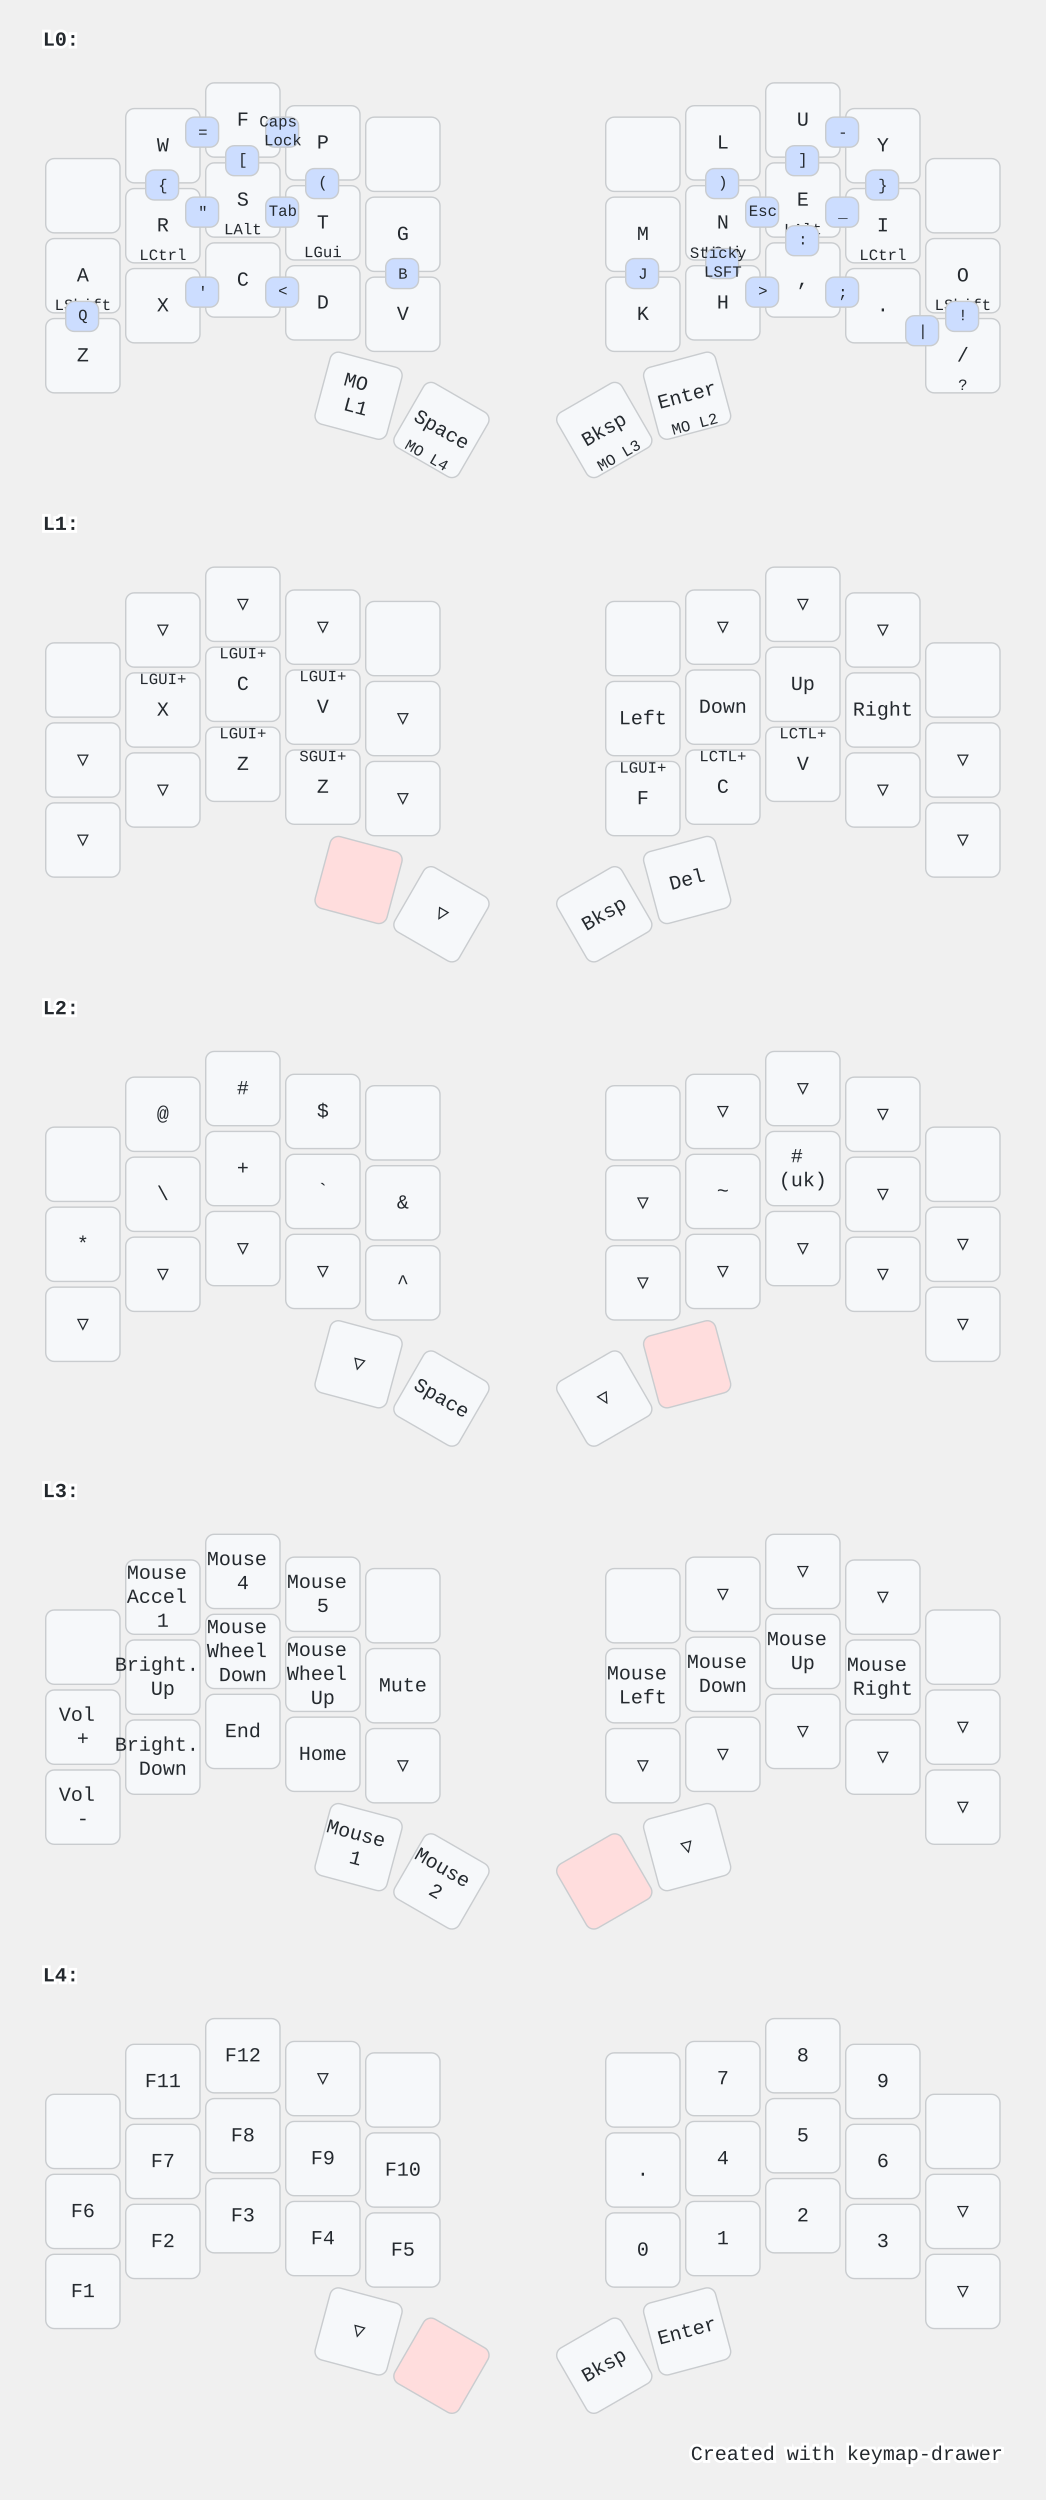
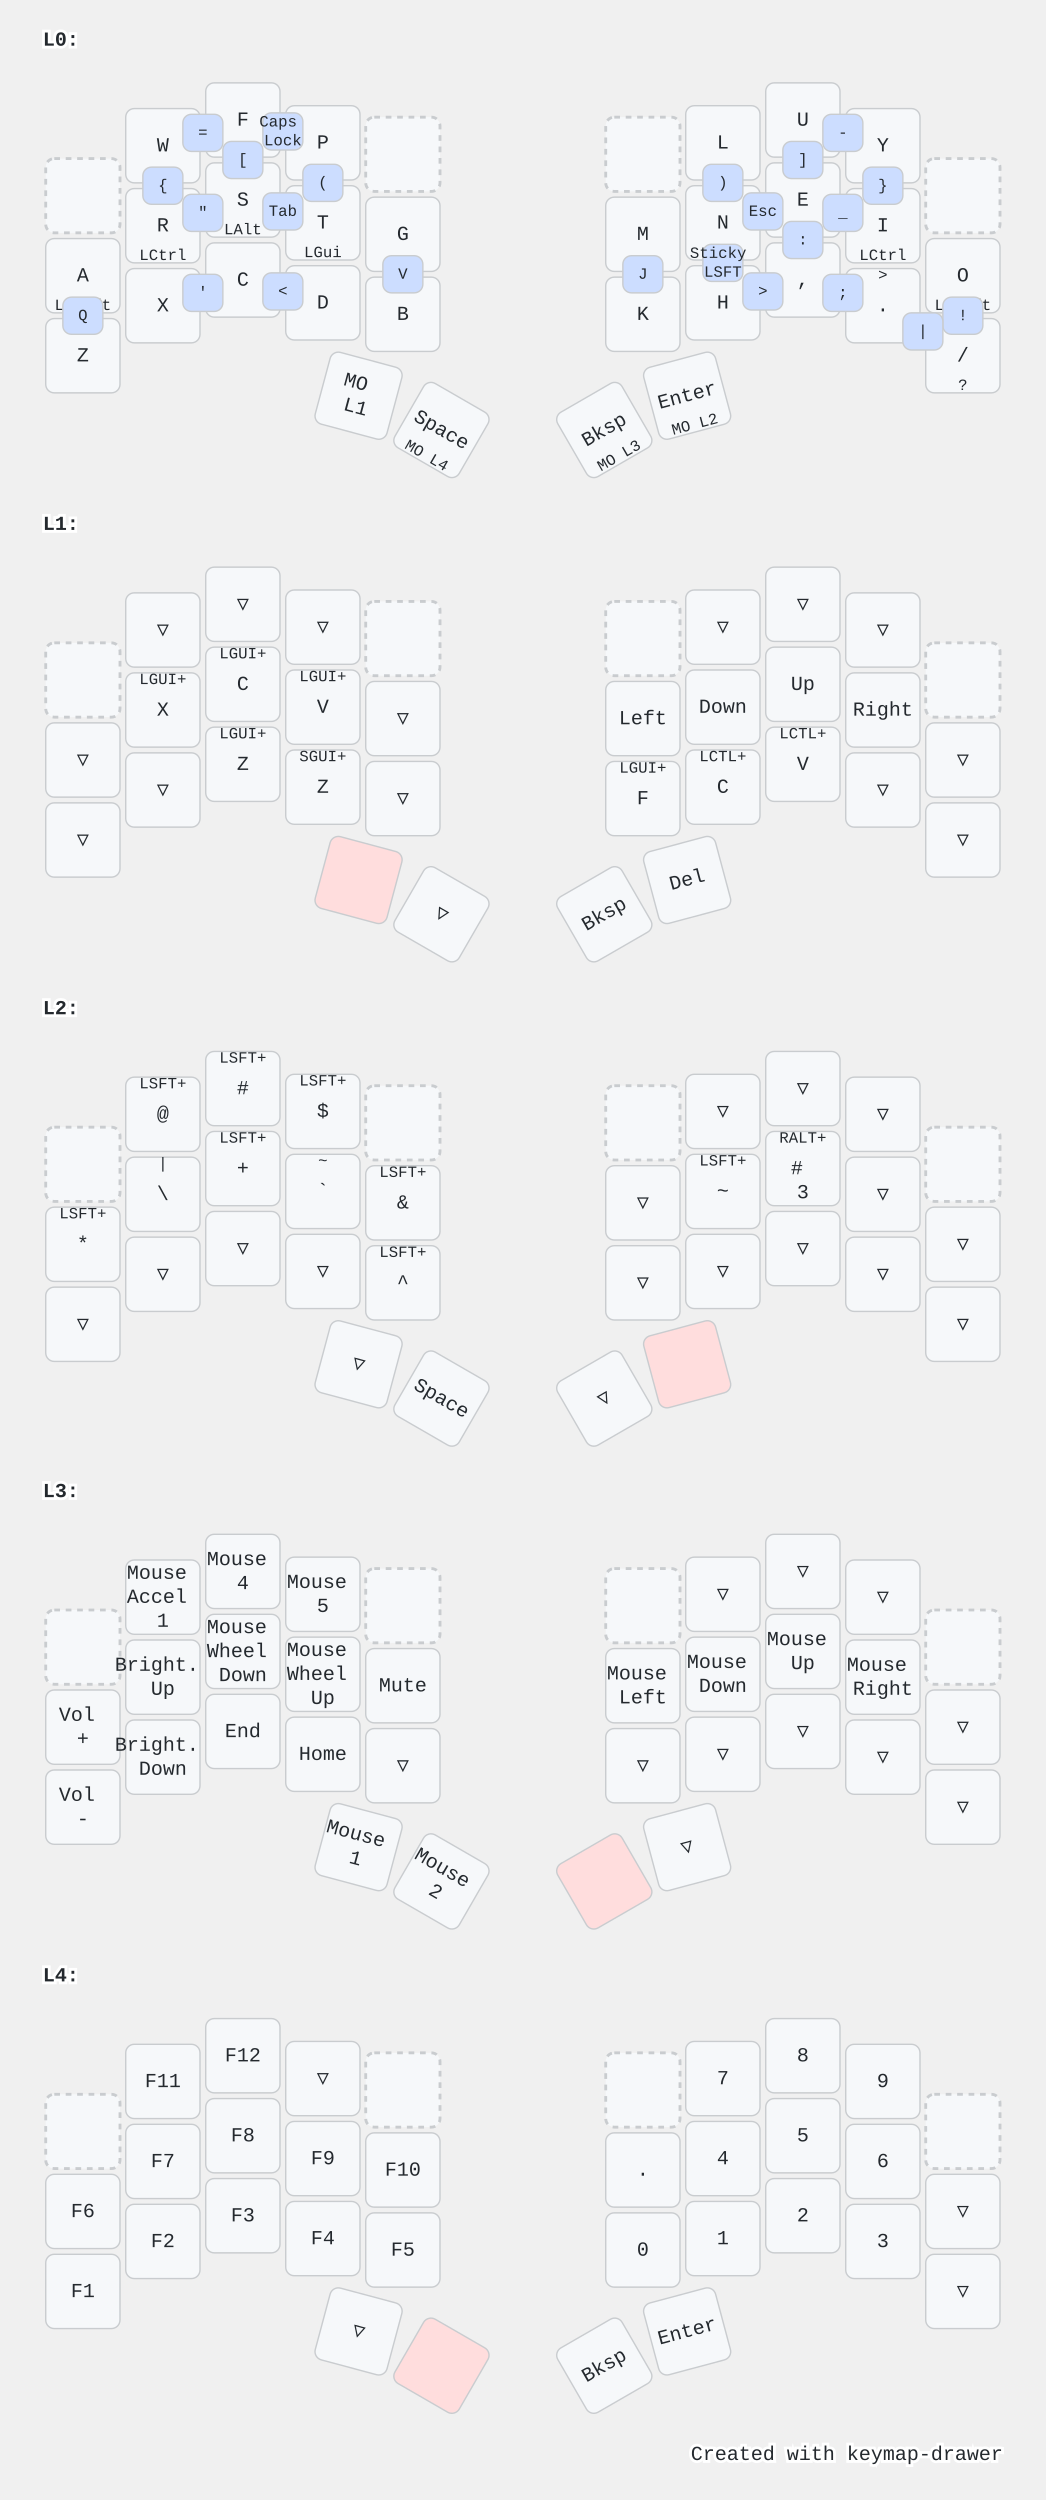
<svg xmlns="http://www.w3.org/2000/svg" width="732" height="1750" viewBox="0 0 732 1750" class="keymap">
  <style>/* inherit to force styles through use tags */
svg path {
    fill: inherit;
}

/* font and background color specifications */
svg.keymap {
    font-family: SFMono-Regular,Consolas,Liberation Mono,Menlo,monospace;
    font-size: 14px;
    font-kerning: normal;
    text-rendering: optimizeLegibility;
    fill: #24292e;
}

/* default key styling */
rect.key {
    fill: #f6f8fa;
}

rect.key, rect.combo {
    stroke: #c9cccf;
    stroke-width: 1;
}

/* default key side styling, only used is draw_key_sides is set */
rect.side {
    filter: brightness(90%);
}

/* color accent for combo boxes */
rect.combo, rect.combo-separate {
    fill: #cdf;
}

/* color accent for held keys */
rect.held, rect.combo.held {
    fill: #fdd;
}

/* color accent for ghost (optional) keys */
rect.ghost, rect.combo.ghost {
    stroke-dasharray: 4, 4;
    stroke-width: 2;
}

text {
    text-anchor: middle;
    dominant-baseline: middle;
}

/* styling for layer labels */
text.label {
    font-weight: bold;
    text-anchor: start;
    stroke: white;
    stroke-width: 4;
    paint-order: stroke;
}

/* styling for optional footer */
text.footer {
    text-anchor: end;
    dominant-baseline: auto;
    stroke: white;
    stroke-width: 4;
    paint-order: stroke;
}

/* styling for combo tap, and key hold/shifted label text */
text.combo, text.hold, text.shifted {
    font-size: 11px;
}

text.hold {
    text-anchor: middle;
    dominant-baseline: auto;
}

text.shifted {
    text-anchor: middle;
    dominant-baseline: hanging;
}

text.layer-activator {
    text-decoration: underline;
}

/* styling for hold/shifted label text in combo box */
text.combo.hold, text.combo.shifted {
    font-size: 8px;
}

/* lighter symbol for transparent keys */
text.trans {
    fill: #7b7e81;
}

/* styling for combo dendrons */
path.combo {
    stroke-width: 1;
    stroke: gray;
    fill: none;
}

/* Start Tabler Icons Cleanup */
/* cannot use height/width with glyphs */
.icon-tabler &gt; path {
    fill: inherit;
    stroke: inherit;
    stroke-width: 2;
}
/* hide tabler's default box */
.icon-tabler &gt; path[stroke="none"][fill="none"] {
    visibility: hidden;
}
/* End Tabler Icons Cleanup */

@media (prefers-color-scheme: dark) {
svg.keymap { fill: #d1d6db; }
rect.key { fill: #3f4750; }
rect.key, rect.combo { stroke: #60666c; }
rect.combo, rect.combo-separate { fill: #1f3d7a; }
rect.held, rect.combo.held { fill: #854747; }
text.label, text.footer { stroke: black; }
text.trans { fill: #7e8184; }
path.combo { stroke: #7f7f7f; }

}

svg.keymap { background-color: #FFF; }</style>
  <g transform="translate(30, 0)" class="layer-L0">
    <text x="0" y="28" class="label" id="L0">L0:</text>
    <g transform="translate(0, 56)">
-       <g transform="translate(28, 81)" class="key keypos-0">
-         <rect rx="6" ry="6" x="-26" y="-26" width="52" height="52" class="key" />
+       <g transform="translate(28, 81)" class="key ghost keypos-0">
+         <rect rx="6" ry="6" x="-26" y="-26" width="52" height="52" class="key ghost" />
      </g>
      <g transform="translate(84, 46)" class="key keypos-1">
        <rect rx="6" ry="6" x="-26" y="-26" width="52" height="52" class="key" />
        <text x="0" y="0" class="key tap">W</text>
      </g>
      <g transform="translate(140, 28)" class="key keypos-2">
        <rect rx="6" ry="6" x="-26" y="-26" width="52" height="52" class="key" />
        <text x="0" y="0" class="key tap">F</text>
      </g>
      <g transform="translate(196, 44)" class="key keypos-3">
        <rect rx="6" ry="6" x="-26" y="-26" width="52" height="52" class="key" />
        <text x="0" y="0" class="key tap">P</text>
      </g>
-       <g transform="translate(252, 52)" class="key keypos-4">
-         <rect rx="6" ry="6" x="-26" y="-26" width="52" height="52" class="key" />
-       </g>
-       <g transform="translate(420, 52)" class="key keypos-5">
-         <rect rx="6" ry="6" x="-26" y="-26" width="52" height="52" class="key" />
+       <g transform="translate(252, 52)" class="key ghost keypos-4">
+         <rect rx="6" ry="6" x="-26" y="-26" width="52" height="52" class="key ghost" />
+       </g>
+       <g transform="translate(420, 52)" class="key ghost keypos-5">
+         <rect rx="6" ry="6" x="-26" y="-26" width="52" height="52" class="key ghost" />
      </g>
      <g transform="translate(476, 44)" class="key keypos-6">
        <rect rx="6" ry="6" x="-26" y="-26" width="52" height="52" class="key" />
        <text x="0" y="0" class="key tap">L</text>
      </g>
      <g transform="translate(532, 28)" class="key keypos-7">
        <rect rx="6" ry="6" x="-26" y="-26" width="52" height="52" class="key" />
        <text x="0" y="0" class="key tap">U</text>
      </g>
      <g transform="translate(588, 46)" class="key keypos-8">
        <rect rx="6" ry="6" x="-26" y="-26" width="52" height="52" class="key" />
        <text x="0" y="0" class="key tap">Y</text>
      </g>
-       <g transform="translate(644, 81)" class="key keypos-9">
-         <rect rx="6" ry="6" x="-26" y="-26" width="52" height="52" class="key" />
+       <g transform="translate(644, 81)" class="key ghost keypos-9">
+         <rect rx="6" ry="6" x="-26" y="-26" width="52" height="52" class="key ghost" />
      </g>
      <g transform="translate(28, 137)" class="key keypos-10">
        <rect rx="6" ry="6" x="-26" y="-26" width="52" height="52" class="key" />
        <text x="0" y="0" class="key tap">A</text>
        <text x="0" y="24" class="key hold">LShift</text>
      </g>
      <g transform="translate(84, 102)" class="key keypos-11">
        <rect rx="6" ry="6" x="-26" y="-26" width="52" height="52" class="key" />
        <text x="0" y="0" class="key tap">R</text>
        <text x="0" y="24" class="key hold">LCtrl</text>
      </g>
      <g transform="translate(140, 84)" class="key keypos-12">
        <rect rx="6" ry="6" x="-26" y="-26" width="52" height="52" class="key" />
        <text x="0" y="0" class="key tap">S</text>
        <text x="0" y="24" class="key hold">LAlt</text>
      </g>
      <g transform="translate(196, 100)" class="key keypos-13">
        <rect rx="6" ry="6" x="-26" y="-26" width="52" height="52" class="key" />
        <text x="0" y="0" class="key tap">T</text>
        <text x="0" y="24" class="key hold">LGui</text>
      </g>
      <g transform="translate(252, 108)" class="key keypos-14">
        <rect rx="6" ry="6" x="-26" y="-26" width="52" height="52" class="key" />
        <text x="0" y="0" class="key tap">G</text>
      </g>
      <g transform="translate(420, 108)" class="key keypos-15">
        <rect rx="6" ry="6" x="-26" y="-26" width="52" height="52" class="key" />
        <text x="0" y="0" class="key tap">M</text>
      </g>
      <g transform="translate(476, 100)" class="key keypos-16">
        <rect rx="6" ry="6" x="-26" y="-26" width="52" height="52" class="key" />
        <text x="0" y="0" class="key tap">N</text>
        <text x="0" y="24" class="key hold">LGui</text>
      </g>
      <g transform="translate(532, 84)" class="key keypos-17">
        <rect rx="6" ry="6" x="-26" y="-26" width="52" height="52" class="key" />
        <text x="0" y="0" class="key tap">E</text>
        <text x="0" y="24" class="key hold">LAlt</text>
      </g>
      <g transform="translate(588, 102)" class="key keypos-18">
        <rect rx="6" ry="6" x="-26" y="-26" width="52" height="52" class="key" />
        <text x="0" y="0" class="key tap">I</text>
        <text x="0" y="24" class="key hold">LCtrl</text>
      </g>
      <g transform="translate(644, 137)" class="key keypos-19">
        <rect rx="6" ry="6" x="-26" y="-26" width="52" height="52" class="key" />
        <text x="0" y="0" class="key tap">O</text>
        <text x="0" y="24" class="key hold">LShift</text>
      </g>
      <g transform="translate(28, 193)" class="key keypos-20">
        <rect rx="6" ry="6" x="-26" y="-26" width="52" height="52" class="key" />
        <text x="0" y="0" class="key tap">Z</text>
      </g>
      <g transform="translate(84, 158)" class="key keypos-21">
        <rect rx="6" ry="6" x="-26" y="-26" width="52" height="52" class="key" />
        <text x="0" y="0" class="key tap">X</text>
      </g>
      <g transform="translate(140, 140)" class="key keypos-22">
        <rect rx="6" ry="6" x="-26" y="-26" width="52" height="52" class="key" />
        <text x="0" y="0" class="key tap">C</text>
      </g>
      <g transform="translate(196, 156)" class="key keypos-23">
        <rect rx="6" ry="6" x="-26" y="-26" width="52" height="52" class="key" />
        <text x="0" y="0" class="key tap">D</text>
      </g>
      <g transform="translate(252, 164)" class="key keypos-24">
        <rect rx="6" ry="6" x="-26" y="-26" width="52" height="52" class="key" />
-         <text x="0" y="0" class="key tap">V</text>
+         <text x="0" y="0" class="key tap">B</text>
      </g>
      <g transform="translate(420, 164)" class="key keypos-25">
        <rect rx="6" ry="6" x="-26" y="-26" width="52" height="52" class="key" />
        <text x="0" y="0" class="key tap">K</text>
      </g>
      <g transform="translate(476, 156)" class="key keypos-26">
        <rect rx="6" ry="6" x="-26" y="-26" width="52" height="52" class="key" />
        <text x="0" y="0" class="key tap">H</text>
      </g>
      <g transform="translate(532, 140)" class="key keypos-27">
        <rect rx="6" ry="6" x="-26" y="-26" width="52" height="52" class="key" />
        <text x="0" y="0" class="key tap">,</text>
+         <text x="0" y="-24" class="key shifted">&lt;</text>
      </g>
      <g transform="translate(588, 158)" class="key keypos-28">
        <rect rx="6" ry="6" x="-26" y="-26" width="52" height="52" class="key" />
        <text x="0" y="0" class="key tap">.</text>
+         <text x="0" y="-24" class="key shifted">&gt;</text>
      </g>
      <g transform="translate(644, 193)" class="key keypos-29">
        <rect rx="6" ry="6" x="-26" y="-26" width="52" height="52" class="key" />
        <text x="0" y="0" class="key tap">/</text>
        <text x="0" y="24" class="key hold">?</text>
      </g>
      <g transform="translate(221, 221) rotate(15.0)" class="key keypos-30">
        <rect rx="6" ry="6" x="-26" y="-26" width="52" height="52" class="key" />
        <text x="0" y="0" class="key tap">
          <tspan x="0" dy="-0.6em">MO</tspan>
          <tspan x="0" dy="1.2em">L1</tspan>
        </text>
      </g>
      <g transform="translate(279, 245) rotate(30.0)" class="key keypos-31">
        <rect rx="6" ry="6" x="-26" y="-26" width="52" height="52" class="key" />
        <text x="0" y="0" class="key tap">Space</text>
        <text x="0" y="24" class="key hold">MO L4</text>
      </g>
      <g transform="translate(393, 245) rotate(-30.0)" class="key keypos-32">
        <rect rx="6" ry="6" x="-26" y="-26" width="52" height="52" class="key" />
        <text x="0" y="0" class="key tap">Bksp</text>
        <text x="0" y="24" class="key hold">MO L3</text>
      </g>
      <g transform="translate(451, 221) rotate(-15.0)" class="key keypos-33">
        <rect rx="6" ry="6" x="-26" y="-26" width="52" height="52" class="key" />
        <text x="0" y="0" class="key tap">Enter</text>
        <text x="0" y="24" class="key hold">MO L2</text>
      </g>
      <g class="combo combopos-0">
-         <rect rx="6" ry="6" x="492" y="82" width="23" height="21" class="combo" />
+         <rect rx="6" ry="6" x="490" y="79" width="28" height="26" class="combo" />
        <text x="504" y="92" class="combo tap">Esc</text>
      </g>
      <g class="combo combopos-1">
-         <rect rx="6" ry="6" x="156" y="82" width="23" height="21" class="combo" />
+         <rect rx="6" ry="6" x="154" y="79" width="28" height="26" class="combo" />
        <text x="168" y="92" class="combo tap">Tab</text>
      </g>
      <g class="combo combopos-2">
-         <rect rx="6" ry="6" x="156" y="26" width="23" height="21" class="combo" />
+         <rect rx="6" ry="6" x="154" y="23" width="28" height="26" class="combo" />
        <text x="168" y="36" class="combo tap">
          <tspan x="168" dy="-0.6em">Caps</tspan>
          <tspan x="168" dy="1.2em">Lock</tspan>
        </text>
      </g>
      <g class="combo combopos-3">
-         <rect rx="6" ry="6" x="184" y="62" width="23" height="21" class="combo" />
+         <rect rx="6" ry="6" x="182" y="59" width="28" height="26" class="combo" />
        <text x="196" y="72" class="combo tap">(</text>
      </g>
      <g class="combo combopos-4">
-         <rect rx="6" ry="6" x="464" y="62" width="23" height="21" class="combo" />
+         <rect rx="6" ry="6" x="462" y="59" width="28" height="26" class="combo" />
        <text x="476" y="72" class="combo tap">)</text>
      </g>
      <g class="combo combopos-5">
-         <rect rx="6" ry="6" x="156" y="138" width="23" height="21" class="combo" />
+         <rect rx="6" ry="6" x="154" y="135" width="28" height="26" class="combo" />
        <text x="168" y="148" class="combo tap">&lt;</text>
      </g>
      <g class="combo combopos-6">
-         <rect rx="6" ry="6" x="492" y="138" width="23" height="21" class="combo" />
+         <rect rx="6" ry="6" x="490" y="135" width="28" height="26" class="combo" />
        <text x="504" y="148" class="combo tap">&gt;</text>
      </g>
      <g class="combo combopos-7">
-         <rect rx="6" ry="6" x="100" y="82" width="23" height="21" class="combo" />
+         <rect rx="6" ry="6" x="98" y="80" width="28" height="26" class="combo" />
        <text x="112" y="93" class="combo tap">"</text>
      </g>
      <g class="combo combopos-8">
-         <rect rx="6" ry="6" x="548" y="82" width="23" height="21" class="combo" />
+         <rect rx="6" ry="6" x="546" y="80" width="28" height="26" class="combo" />
        <text x="560" y="93" class="combo tap">_</text>
      </g>
      <g class="combo combopos-9">
-         <rect rx="6" ry="6" x="464" y="118" width="23" height="21" class="combo" />
+         <rect rx="6" ry="6" x="462" y="115" width="28" height="26" class="combo" />
        <text x="476" y="128" class="combo tap">
          <tspan x="476" dy="-0.6em">Sticky</tspan>
          <tspan x="476" dy="1.2em">LSFT</tspan>
        </text>
      </g>
      <g class="combo combopos-10">
-         <rect rx="6" ry="6" x="16" y="155" width="23" height="21" class="combo" />
+         <rect rx="6" ry="6" x="14" y="152" width="28" height="26" class="combo" />
        <text x="28" y="165" class="combo tap">Q</text>
      </g>
      <g class="combo combopos-11">
-         <rect rx="6" ry="6" x="240" y="125" width="23" height="21" class="combo" />
-         <text x="252" y="136" class="combo tap">B</text>
+         <rect rx="6" ry="6" x="238" y="123" width="28" height="26" class="combo" />
+         <text x="252" y="136" class="combo tap">V</text>
      </g>
      <g class="combo combopos-12">
-         <rect rx="6" ry="6" x="548" y="138" width="23" height="21" class="combo" />
+         <rect rx="6" ry="6" x="546" y="136" width="28" height="26" class="combo" />
        <text x="560" y="149" class="combo tap">;</text>
      </g>
      <g class="combo combopos-13">
-         <rect rx="6" ry="6" x="72" y="63" width="23" height="21" class="combo" />
+         <rect rx="6" ry="6" x="70" y="61" width="28" height="26" class="combo" />
        <text x="84" y="74" class="combo tap">{</text>
      </g>
      <g class="combo combopos-14">
-         <rect rx="6" ry="6" x="576" y="63" width="23" height="21" class="combo" />
+         <rect rx="6" ry="6" x="574" y="61" width="28" height="26" class="combo" />
        <text x="588" y="74" class="combo tap">}</text>
      </g>
      <g class="combo combopos-15">
-         <rect rx="6" ry="6" x="128" y="46" width="23" height="21" class="combo" />
+         <rect rx="6" ry="6" x="126" y="43" width="28" height="26" class="combo" />
        <text x="140" y="56" class="combo tap">[</text>
      </g>
      <g class="combo combopos-16">
-         <rect rx="6" ry="6" x="520" y="46" width="23" height="21" class="combo" />
+         <rect rx="6" ry="6" x="518" y="43" width="28" height="26" class="combo" />
        <text x="532" y="56" class="combo tap">]</text>
      </g>
      <g class="combo combopos-17">
-         <rect rx="6" ry="6" x="408" y="125" width="23" height="21" class="combo" />
+         <rect rx="6" ry="6" x="406" y="123" width="28" height="26" class="combo" />
        <text x="420" y="136" class="combo tap">J</text>
      </g>
      <g class="combo combopos-18">
-         <rect rx="6" ry="6" x="100" y="26" width="23" height="21" class="combo" />
+         <rect rx="6" ry="6" x="98" y="24" width="28" height="26" class="combo" />
        <text x="112" y="37" class="combo tap">=</text>
      </g>
      <g class="combo combopos-19">
-         <rect rx="6" ry="6" x="548" y="26" width="23" height="21" class="combo" />
+         <rect rx="6" ry="6" x="546" y="24" width="28" height="26" class="combo" />
        <text x="560" y="37" class="combo tap">-</text>
      </g>
      <g class="combo combopos-20">
-         <rect rx="6" ry="6" x="520" y="102" width="23" height="21" class="combo" />
+         <rect rx="6" ry="6" x="630" y="152" width="28" height="26" class="combo" />
+         <text x="644" y="165" class="combo tap">!</text>
+       </g>
+       <g class="combo combopos-21">
+         <rect rx="6" ry="6" x="98" y="136" width="28" height="26" class="combo" />
+         <text x="112" y="149" class="combo tap">'</text>
+       </g>
+       <g class="combo combopos-22">
+         <rect rx="6" ry="6" x="602" y="163" width="28" height="26" class="combo" />
+         <text x="616" y="176" class="combo tap">|</text>
+       </g>
+       <g class="combo combopos-23">
+         <rect rx="6" ry="6" x="518" y="99" width="28" height="26" class="combo" />
        <text x="532" y="112" class="combo tap">:</text>
-       </g>
-       <g class="combo combopos-21">
-         <rect rx="6" ry="6" x="632" y="155" width="23" height="21" class="combo" />
-         <text x="644" y="165" class="combo tap">!</text>
-       </g>
-       <g class="combo combopos-22">
-         <rect rx="6" ry="6" x="100" y="138" width="23" height="21" class="combo" />
-         <text x="112" y="149" class="combo tap">'</text>
-       </g>
-       <g class="combo combopos-23">
-         <rect rx="6" ry="6" x="604" y="165" width="23" height="21" class="combo" />
-         <text x="616" y="176" class="combo tap">|</text>
      </g>
    </g>
  </g>
  <g transform="translate(30, 339)" class="layer-L1">
    <text x="0" y="28" class="label" id="L1">L1:</text>
    <g transform="translate(0, 56)">
-       <g transform="translate(28, 81)" class="key keypos-0">
-         <rect rx="6" ry="6" x="-26" y="-26" width="52" height="52" class="key" />
+       <g transform="translate(28, 81)" class="key ghost keypos-0">
+         <rect rx="6" ry="6" x="-26" y="-26" width="52" height="52" class="key ghost" />
      </g>
      <g transform="translate(84, 46)" class="key keypos-1">
        <rect rx="6" ry="6" x="-26" y="-26" width="52" height="52" class="key" />
        <text x="0" y="0" class="key tap">▽</text>
      </g>
      <g transform="translate(140, 28)" class="key keypos-2">
        <rect rx="6" ry="6" x="-26" y="-26" width="52" height="52" class="key" />
        <text x="0" y="0" class="key tap">▽</text>
      </g>
      <g transform="translate(196, 44)" class="key keypos-3">
        <rect rx="6" ry="6" x="-26" y="-26" width="52" height="52" class="key" />
        <text x="0" y="0" class="key tap">▽</text>
      </g>
-       <g transform="translate(252, 52)" class="key keypos-4">
-         <rect rx="6" ry="6" x="-26" y="-26" width="52" height="52" class="key" />
-       </g>
-       <g transform="translate(420, 52)" class="key keypos-5">
-         <rect rx="6" ry="6" x="-26" y="-26" width="52" height="52" class="key" />
+       <g transform="translate(252, 52)" class="key ghost keypos-4">
+         <rect rx="6" ry="6" x="-26" y="-26" width="52" height="52" class="key ghost" />
+       </g>
+       <g transform="translate(420, 52)" class="key ghost keypos-5">
+         <rect rx="6" ry="6" x="-26" y="-26" width="52" height="52" class="key ghost" />
      </g>
      <g transform="translate(476, 44)" class="key keypos-6">
        <rect rx="6" ry="6" x="-26" y="-26" width="52" height="52" class="key" />
        <text x="0" y="0" class="key tap">▽</text>
      </g>
      <g transform="translate(532, 28)" class="key keypos-7">
        <rect rx="6" ry="6" x="-26" y="-26" width="52" height="52" class="key" />
        <text x="0" y="0" class="key tap">▽</text>
      </g>
      <g transform="translate(588, 46)" class="key keypos-8">
        <rect rx="6" ry="6" x="-26" y="-26" width="52" height="52" class="key" />
        <text x="0" y="0" class="key tap">▽</text>
      </g>
-       <g transform="translate(644, 81)" class="key keypos-9">
-         <rect rx="6" ry="6" x="-26" y="-26" width="52" height="52" class="key" />
+       <g transform="translate(644, 81)" class="key ghost keypos-9">
+         <rect rx="6" ry="6" x="-26" y="-26" width="52" height="52" class="key ghost" />
      </g>
      <g transform="translate(28, 137)" class="key keypos-10">
        <rect rx="6" ry="6" x="-26" y="-26" width="52" height="52" class="key" />
        <text x="0" y="0" class="key tap">▽</text>
      </g>
      <g transform="translate(84, 102)" class="key keypos-11">
        <rect rx="6" ry="6" x="-26" y="-26" width="52" height="52" class="key" />
        <text x="0" y="0" class="key tap">X</text>
        <text x="0" y="-24" class="key shifted">LGUI+</text>
      </g>
      <g transform="translate(140, 84)" class="key keypos-12">
        <rect rx="6" ry="6" x="-26" y="-26" width="52" height="52" class="key" />
        <text x="0" y="0" class="key tap">C</text>
        <text x="0" y="-24" class="key shifted">LGUI+</text>
      </g>
      <g transform="translate(196, 100)" class="key keypos-13">
        <rect rx="6" ry="6" x="-26" y="-26" width="52" height="52" class="key" />
        <text x="0" y="0" class="key tap">V</text>
        <text x="0" y="-24" class="key shifted">LGUI+</text>
      </g>
      <g transform="translate(252, 108)" class="key keypos-14">
        <rect rx="6" ry="6" x="-26" y="-26" width="52" height="52" class="key" />
        <text x="0" y="0" class="key tap">▽</text>
      </g>
      <g transform="translate(420, 108)" class="key keypos-15">
        <rect rx="6" ry="6" x="-26" y="-26" width="52" height="52" class="key" />
        <text x="0" y="0" class="key tap">Left</text>
      </g>
      <g transform="translate(476, 100)" class="key keypos-16">
        <rect rx="6" ry="6" x="-26" y="-26" width="52" height="52" class="key" />
        <text x="0" y="0" class="key tap">Down</text>
      </g>
      <g transform="translate(532, 84)" class="key keypos-17">
        <rect rx="6" ry="6" x="-26" y="-26" width="52" height="52" class="key" />
        <text x="0" y="0" class="key tap">Up</text>
      </g>
      <g transform="translate(588, 102)" class="key keypos-18">
        <rect rx="6" ry="6" x="-26" y="-26" width="52" height="52" class="key" />
        <text x="0" y="0" class="key tap">Right</text>
      </g>
      <g transform="translate(644, 137)" class="key keypos-19">
        <rect rx="6" ry="6" x="-26" y="-26" width="52" height="52" class="key" />
        <text x="0" y="0" class="key tap">▽</text>
      </g>
      <g transform="translate(28, 193)" class="key keypos-20">
        <rect rx="6" ry="6" x="-26" y="-26" width="52" height="52" class="key" />
        <text x="0" y="0" class="key tap">▽</text>
      </g>
      <g transform="translate(84, 158)" class="key keypos-21">
        <rect rx="6" ry="6" x="-26" y="-26" width="52" height="52" class="key" />
        <text x="0" y="0" class="key tap">▽</text>
      </g>
      <g transform="translate(140, 140)" class="key keypos-22">
        <rect rx="6" ry="6" x="-26" y="-26" width="52" height="52" class="key" />
        <text x="0" y="0" class="key tap">Z</text>
        <text x="0" y="-24" class="key shifted">LGUI+</text>
      </g>
      <g transform="translate(196, 156)" class="key keypos-23">
        <rect rx="6" ry="6" x="-26" y="-26" width="52" height="52" class="key" />
        <text x="0" y="0" class="key tap">Z</text>
        <text x="0" y="-24" class="key shifted">SGUI+</text>
      </g>
      <g transform="translate(252, 164)" class="key keypos-24">
        <rect rx="6" ry="6" x="-26" y="-26" width="52" height="52" class="key" />
        <text x="0" y="0" class="key tap">▽</text>
      </g>
      <g transform="translate(420, 164)" class="key keypos-25">
        <rect rx="6" ry="6" x="-26" y="-26" width="52" height="52" class="key" />
        <text x="0" y="0" class="key tap">F</text>
        <text x="0" y="-24" class="key shifted">LGUI+</text>
      </g>
      <g transform="translate(476, 156)" class="key keypos-26">
        <rect rx="6" ry="6" x="-26" y="-26" width="52" height="52" class="key" />
        <text x="0" y="0" class="key tap">C</text>
        <text x="0" y="-24" class="key shifted">LCTL+</text>
      </g>
      <g transform="translate(532, 140)" class="key keypos-27">
        <rect rx="6" ry="6" x="-26" y="-26" width="52" height="52" class="key" />
        <text x="0" y="0" class="key tap">V</text>
        <text x="0" y="-24" class="key shifted">LCTL+</text>
      </g>
      <g transform="translate(588, 158)" class="key keypos-28">
        <rect rx="6" ry="6" x="-26" y="-26" width="52" height="52" class="key" />
        <text x="0" y="0" class="key tap">▽</text>
      </g>
      <g transform="translate(644, 193)" class="key keypos-29">
        <rect rx="6" ry="6" x="-26" y="-26" width="52" height="52" class="key" />
        <text x="0" y="0" class="key tap">▽</text>
      </g>
      <g transform="translate(221, 221) rotate(15.0)" class="key held keypos-30">
        <rect rx="6" ry="6" x="-26" y="-26" width="52" height="52" class="key held" />
      </g>
      <g transform="translate(279, 245) rotate(30.0)" class="key keypos-31">
        <rect rx="6" ry="6" x="-26" y="-26" width="52" height="52" class="key" />
        <text x="0" y="0" class="key tap">▽</text>
      </g>
      <g transform="translate(393, 245) rotate(-30.0)" class="key keypos-32">
        <rect rx="6" ry="6" x="-26" y="-26" width="52" height="52" class="key" />
        <text x="0" y="0" class="key tap">Bksp</text>
      </g>
      <g transform="translate(451, 221) rotate(-15.0)" class="key keypos-33">
        <rect rx="6" ry="6" x="-26" y="-26" width="52" height="52" class="key" />
        <text x="0" y="0" class="key tap">Del</text>
      </g>
    </g>
  </g>
  <g transform="translate(30, 678)" class="layer-L2">
    <text x="0" y="28" class="label" id="L2">L2:</text>
    <g transform="translate(0, 56)">
-       <g transform="translate(28, 81)" class="key keypos-0">
-         <rect rx="6" ry="6" x="-26" y="-26" width="52" height="52" class="key" />
+       <g transform="translate(28, 81)" class="key ghost keypos-0">
+         <rect rx="6" ry="6" x="-26" y="-26" width="52" height="52" class="key ghost" />
      </g>
      <g transform="translate(84, 46)" class="key keypos-1">
        <rect rx="6" ry="6" x="-26" y="-26" width="52" height="52" class="key" />
        <text x="0" y="0" class="key tap">@</text>
+         <text x="0" y="-24" class="key shifted">LSFT+</text>
      </g>
      <g transform="translate(140, 28)" class="key keypos-2">
        <rect rx="6" ry="6" x="-26" y="-26" width="52" height="52" class="key" />
        <text x="0" y="0" class="key tap">#</text>
+         <text x="0" y="-24" class="key shifted">LSFT+</text>
      </g>
      <g transform="translate(196, 44)" class="key keypos-3">
        <rect rx="6" ry="6" x="-26" y="-26" width="52" height="52" class="key" />
        <text x="0" y="0" class="key tap">$</text>
-       </g>
-       <g transform="translate(252, 52)" class="key keypos-4">
-         <rect rx="6" ry="6" x="-26" y="-26" width="52" height="52" class="key" />
-       </g>
-       <g transform="translate(420, 52)" class="key keypos-5">
-         <rect rx="6" ry="6" x="-26" y="-26" width="52" height="52" class="key" />
+         <text x="0" y="-24" class="key shifted">LSFT+</text>
+       </g>
+       <g transform="translate(252, 52)" class="key ghost keypos-4">
+         <rect rx="6" ry="6" x="-26" y="-26" width="52" height="52" class="key ghost" />
+       </g>
+       <g transform="translate(420, 52)" class="key ghost keypos-5">
+         <rect rx="6" ry="6" x="-26" y="-26" width="52" height="52" class="key ghost" />
      </g>
      <g transform="translate(476, 44)" class="key keypos-6">
        <rect rx="6" ry="6" x="-26" y="-26" width="52" height="52" class="key" />
        <text x="0" y="0" class="key tap">▽</text>
      </g>
      <g transform="translate(532, 28)" class="key keypos-7">
        <rect rx="6" ry="6" x="-26" y="-26" width="52" height="52" class="key" />
        <text x="0" y="0" class="key tap">▽</text>
      </g>
      <g transform="translate(588, 46)" class="key keypos-8">
        <rect rx="6" ry="6" x="-26" y="-26" width="52" height="52" class="key" />
        <text x="0" y="0" class="key tap">▽</text>
      </g>
-       <g transform="translate(644, 81)" class="key keypos-9">
-         <rect rx="6" ry="6" x="-26" y="-26" width="52" height="52" class="key" />
+       <g transform="translate(644, 81)" class="key ghost keypos-9">
+         <rect rx="6" ry="6" x="-26" y="-26" width="52" height="52" class="key ghost" />
      </g>
      <g transform="translate(28, 137)" class="key keypos-10">
        <rect rx="6" ry="6" x="-26" y="-26" width="52" height="52" class="key" />
        <text x="0" y="0" class="key tap">*</text>
+         <text x="0" y="-24" class="key shifted">LSFT+</text>
      </g>
      <g transform="translate(84, 102)" class="key keypos-11">
        <rect rx="6" ry="6" x="-26" y="-26" width="52" height="52" class="key" />
        <text x="0" y="0" class="key tap">\</text>
+         <text x="0" y="-24" class="key shifted">|</text>
      </g>
      <g transform="translate(140, 84)" class="key keypos-12">
        <rect rx="6" ry="6" x="-26" y="-26" width="52" height="52" class="key" />
        <text x="0" y="0" class="key tap">+</text>
+         <text x="0" y="-24" class="key shifted">LSFT+</text>
      </g>
      <g transform="translate(196, 100)" class="key keypos-13">
        <rect rx="6" ry="6" x="-26" y="-26" width="52" height="52" class="key" />
        <text x="0" y="0" class="key tap">`</text>
+         <text x="0" y="-24" class="key shifted">~</text>
      </g>
      <g transform="translate(252, 108)" class="key keypos-14">
        <rect rx="6" ry="6" x="-26" y="-26" width="52" height="52" class="key" />
        <text x="0" y="0" class="key tap">&amp;</text>
+         <text x="0" y="-24" class="key shifted">LSFT+</text>
      </g>
      <g transform="translate(420, 108)" class="key keypos-15">
        <rect rx="6" ry="6" x="-26" y="-26" width="52" height="52" class="key" />
        <text x="0" y="0" class="key tap">▽</text>
      </g>
      <g transform="translate(476, 100)" class="key keypos-16">
        <rect rx="6" ry="6" x="-26" y="-26" width="52" height="52" class="key" />
        <text x="0" y="0" class="key tap">~</text>
+         <text x="0" y="-24" class="key shifted">LSFT+</text>
      </g>
      <g transform="translate(532, 84)" class="key keypos-17">
        <rect rx="6" ry="6" x="-26" y="-26" width="52" height="52" class="key" />
        <text x="0" y="0" class="key tap">
-           <tspan x="0" dy="-0.6em">#</tspan>
-           <tspan x="0" dy="1.2em">(uk)</tspan>
-         </text>
+           <tspan x="0" dy="-0.0em">#</tspan>
+           <tspan x="0" dy="1.2em">3</tspan>
+         </text>
+         <text x="0" y="-24" class="key shifted">RALT+</text>
      </g>
      <g transform="translate(588, 102)" class="key keypos-18">
        <rect rx="6" ry="6" x="-26" y="-26" width="52" height="52" class="key" />
        <text x="0" y="0" class="key tap">▽</text>
      </g>
      <g transform="translate(644, 137)" class="key keypos-19">
        <rect rx="6" ry="6" x="-26" y="-26" width="52" height="52" class="key" />
        <text x="0" y="0" class="key tap">▽</text>
      </g>
      <g transform="translate(28, 193)" class="key keypos-20">
        <rect rx="6" ry="6" x="-26" y="-26" width="52" height="52" class="key" />
        <text x="0" y="0" class="key tap">▽</text>
      </g>
      <g transform="translate(84, 158)" class="key keypos-21">
        <rect rx="6" ry="6" x="-26" y="-26" width="52" height="52" class="key" />
        <text x="0" y="0" class="key tap">▽</text>
      </g>
      <g transform="translate(140, 140)" class="key keypos-22">
        <rect rx="6" ry="6" x="-26" y="-26" width="52" height="52" class="key" />
        <text x="0" y="0" class="key tap">▽</text>
      </g>
      <g transform="translate(196, 156)" class="key keypos-23">
        <rect rx="6" ry="6" x="-26" y="-26" width="52" height="52" class="key" />
        <text x="0" y="0" class="key tap">▽</text>
      </g>
      <g transform="translate(252, 164)" class="key keypos-24">
        <rect rx="6" ry="6" x="-26" y="-26" width="52" height="52" class="key" />
        <text x="0" y="0" class="key tap">^</text>
+         <text x="0" y="-24" class="key shifted">LSFT+</text>
      </g>
      <g transform="translate(420, 164)" class="key keypos-25">
        <rect rx="6" ry="6" x="-26" y="-26" width="52" height="52" class="key" />
        <text x="0" y="0" class="key tap">▽</text>
      </g>
      <g transform="translate(476, 156)" class="key keypos-26">
        <rect rx="6" ry="6" x="-26" y="-26" width="52" height="52" class="key" />
        <text x="0" y="0" class="key tap">▽</text>
      </g>
      <g transform="translate(532, 140)" class="key keypos-27">
        <rect rx="6" ry="6" x="-26" y="-26" width="52" height="52" class="key" />
        <text x="0" y="0" class="key tap">▽</text>
      </g>
      <g transform="translate(588, 158)" class="key keypos-28">
        <rect rx="6" ry="6" x="-26" y="-26" width="52" height="52" class="key" />
        <text x="0" y="0" class="key tap">▽</text>
      </g>
      <g transform="translate(644, 193)" class="key keypos-29">
        <rect rx="6" ry="6" x="-26" y="-26" width="52" height="52" class="key" />
        <text x="0" y="0" class="key tap">▽</text>
      </g>
      <g transform="translate(221, 221) rotate(15.0)" class="key keypos-30">
        <rect rx="6" ry="6" x="-26" y="-26" width="52" height="52" class="key" />
        <text x="0" y="0" class="key tap">▽</text>
      </g>
      <g transform="translate(279, 245) rotate(30.0)" class="key keypos-31">
        <rect rx="6" ry="6" x="-26" y="-26" width="52" height="52" class="key" />
        <text x="0" y="0" class="key tap">Space</text>
      </g>
      <g transform="translate(393, 245) rotate(-30.0)" class="key keypos-32">
        <rect rx="6" ry="6" x="-26" y="-26" width="52" height="52" class="key" />
        <text x="0" y="0" class="key tap">▽</text>
      </g>
      <g transform="translate(451, 221) rotate(-15.0)" class="key held keypos-33">
        <rect rx="6" ry="6" x="-26" y="-26" width="52" height="52" class="key held" />
      </g>
    </g>
  </g>
  <g transform="translate(30, 1016)" class="layer-L3">
    <text x="0" y="28" class="label" id="L3">L3:</text>
    <g transform="translate(0, 56)">
-       <g transform="translate(28, 81)" class="key keypos-0">
-         <rect rx="6" ry="6" x="-26" y="-26" width="52" height="52" class="key" />
+       <g transform="translate(28, 81)" class="key ghost keypos-0">
+         <rect rx="6" ry="6" x="-26" y="-26" width="52" height="52" class="key ghost" />
      </g>
      <g transform="translate(84, 46)" class="key keypos-1">
        <rect rx="6" ry="6" x="-26" y="-26" width="52" height="52" class="key" />
        <text x="0" y="0" class="key tap">
          <tspan x="0" dy="-1.2em">Mouse</tspan>
          <tspan x="0" dy="1.2em">Accel</tspan>
          <tspan x="0" dy="1.2em">1</tspan>
        </text>
      </g>
      <g transform="translate(140, 28)" class="key keypos-2">
        <rect rx="6" ry="6" x="-26" y="-26" width="52" height="52" class="key" />
        <text x="0" y="0" class="key tap">
          <tspan x="0" dy="-0.6em">Mouse</tspan>
          <tspan x="0" dy="1.2em">4</tspan>
        </text>
      </g>
      <g transform="translate(196, 44)" class="key keypos-3">
        <rect rx="6" ry="6" x="-26" y="-26" width="52" height="52" class="key" />
        <text x="0" y="0" class="key tap">
          <tspan x="0" dy="-0.6em">Mouse</tspan>
          <tspan x="0" dy="1.2em">5</tspan>
        </text>
      </g>
-       <g transform="translate(252, 52)" class="key keypos-4">
-         <rect rx="6" ry="6" x="-26" y="-26" width="52" height="52" class="key" />
-       </g>
-       <g transform="translate(420, 52)" class="key keypos-5">
-         <rect rx="6" ry="6" x="-26" y="-26" width="52" height="52" class="key" />
+       <g transform="translate(252, 52)" class="key ghost keypos-4">
+         <rect rx="6" ry="6" x="-26" y="-26" width="52" height="52" class="key ghost" />
+       </g>
+       <g transform="translate(420, 52)" class="key ghost keypos-5">
+         <rect rx="6" ry="6" x="-26" y="-26" width="52" height="52" class="key ghost" />
      </g>
      <g transform="translate(476, 44)" class="key keypos-6">
        <rect rx="6" ry="6" x="-26" y="-26" width="52" height="52" class="key" />
        <text x="0" y="0" class="key tap">▽</text>
      </g>
      <g transform="translate(532, 28)" class="key keypos-7">
        <rect rx="6" ry="6" x="-26" y="-26" width="52" height="52" class="key" />
        <text x="0" y="0" class="key tap">▽</text>
      </g>
      <g transform="translate(588, 46)" class="key keypos-8">
        <rect rx="6" ry="6" x="-26" y="-26" width="52" height="52" class="key" />
        <text x="0" y="0" class="key tap">▽</text>
      </g>
-       <g transform="translate(644, 81)" class="key keypos-9">
-         <rect rx="6" ry="6" x="-26" y="-26" width="52" height="52" class="key" />
+       <g transform="translate(644, 81)" class="key ghost keypos-9">
+         <rect rx="6" ry="6" x="-26" y="-26" width="52" height="52" class="key ghost" />
      </g>
      <g transform="translate(28, 137)" class="key keypos-10">
        <rect rx="6" ry="6" x="-26" y="-26" width="52" height="52" class="key" />
        <text x="0" y="0" class="key tap">
          <tspan x="0" dy="-0.6em">Vol</tspan>
          <tspan x="0" dy="1.2em">+</tspan>
        </text>
      </g>
      <g transform="translate(84, 102)" class="key keypos-11">
        <rect rx="6" ry="6" x="-26" y="-26" width="52" height="52" class="key" />
        <text x="0" y="0" class="key tap">
          <tspan x="0" dy="-0.6em">Bright.</tspan>
          <tspan x="0" dy="1.2em">Up</tspan>
        </text>
      </g>
      <g transform="translate(140, 84)" class="key keypos-12">
        <rect rx="6" ry="6" x="-26" y="-26" width="52" height="52" class="key" />
        <text x="0" y="0" class="key tap">
          <tspan x="0" dy="-1.2em">Mouse</tspan>
          <tspan x="0" dy="1.2em">Wheel</tspan>
          <tspan x="0" dy="1.2em">Down</tspan>
        </text>
      </g>
      <g transform="translate(196, 100)" class="key keypos-13">
        <rect rx="6" ry="6" x="-26" y="-26" width="52" height="52" class="key" />
        <text x="0" y="0" class="key tap">
          <tspan x="0" dy="-1.2em">Mouse</tspan>
          <tspan x="0" dy="1.2em">Wheel</tspan>
          <tspan x="0" dy="1.2em">Up</tspan>
        </text>
      </g>
      <g transform="translate(252, 108)" class="key keypos-14">
        <rect rx="6" ry="6" x="-26" y="-26" width="52" height="52" class="key" />
        <text x="0" y="0" class="key tap">Mute</text>
      </g>
      <g transform="translate(420, 108)" class="key keypos-15">
        <rect rx="6" ry="6" x="-26" y="-26" width="52" height="52" class="key" />
        <text x="0" y="0" class="key tap">
          <tspan x="0" dy="-0.6em">Mouse</tspan>
          <tspan x="0" dy="1.2em">Left</tspan>
        </text>
      </g>
      <g transform="translate(476, 100)" class="key keypos-16">
        <rect rx="6" ry="6" x="-26" y="-26" width="52" height="52" class="key" />
        <text x="0" y="0" class="key tap">
          <tspan x="0" dy="-0.6em">Mouse</tspan>
          <tspan x="0" dy="1.2em">Down</tspan>
        </text>
      </g>
      <g transform="translate(532, 84)" class="key keypos-17">
        <rect rx="6" ry="6" x="-26" y="-26" width="52" height="52" class="key" />
        <text x="0" y="0" class="key tap">
          <tspan x="0" dy="-0.6em">Mouse</tspan>
          <tspan x="0" dy="1.2em">Up</tspan>
        </text>
      </g>
      <g transform="translate(588, 102)" class="key keypos-18">
        <rect rx="6" ry="6" x="-26" y="-26" width="52" height="52" class="key" />
        <text x="0" y="0" class="key tap">
          <tspan x="0" dy="-0.6em">Mouse</tspan>
          <tspan x="0" dy="1.2em">Right</tspan>
        </text>
      </g>
      <g transform="translate(644, 137)" class="key keypos-19">
        <rect rx="6" ry="6" x="-26" y="-26" width="52" height="52" class="key" />
        <text x="0" y="0" class="key tap">▽</text>
      </g>
      <g transform="translate(28, 193)" class="key keypos-20">
        <rect rx="6" ry="6" x="-26" y="-26" width="52" height="52" class="key" />
        <text x="0" y="0" class="key tap">
          <tspan x="0" dy="-0.6em">Vol</tspan>
          <tspan x="0" dy="1.2em">-</tspan>
        </text>
      </g>
      <g transform="translate(84, 158)" class="key keypos-21">
        <rect rx="6" ry="6" x="-26" y="-26" width="52" height="52" class="key" />
        <text x="0" y="0" class="key tap">
          <tspan x="0" dy="-0.6em">Bright.</tspan>
          <tspan x="0" dy="1.2em">Down</tspan>
        </text>
      </g>
      <g transform="translate(140, 140)" class="key keypos-22">
        <rect rx="6" ry="6" x="-26" y="-26" width="52" height="52" class="key" />
        <text x="0" y="0" class="key tap">End</text>
      </g>
      <g transform="translate(196, 156)" class="key keypos-23">
        <rect rx="6" ry="6" x="-26" y="-26" width="52" height="52" class="key" />
        <text x="0" y="0" class="key tap">Home</text>
      </g>
      <g transform="translate(252, 164)" class="key keypos-24">
        <rect rx="6" ry="6" x="-26" y="-26" width="52" height="52" class="key" />
        <text x="0" y="0" class="key tap">▽</text>
      </g>
      <g transform="translate(420, 164)" class="key keypos-25">
        <rect rx="6" ry="6" x="-26" y="-26" width="52" height="52" class="key" />
        <text x="0" y="0" class="key tap">▽</text>
      </g>
      <g transform="translate(476, 156)" class="key keypos-26">
        <rect rx="6" ry="6" x="-26" y="-26" width="52" height="52" class="key" />
        <text x="0" y="0" class="key tap">▽</text>
      </g>
      <g transform="translate(532, 140)" class="key keypos-27">
        <rect rx="6" ry="6" x="-26" y="-26" width="52" height="52" class="key" />
        <text x="0" y="0" class="key tap">▽</text>
      </g>
      <g transform="translate(588, 158)" class="key keypos-28">
        <rect rx="6" ry="6" x="-26" y="-26" width="52" height="52" class="key" />
        <text x="0" y="0" class="key tap">▽</text>
      </g>
      <g transform="translate(644, 193)" class="key keypos-29">
        <rect rx="6" ry="6" x="-26" y="-26" width="52" height="52" class="key" />
        <text x="0" y="0" class="key tap">▽</text>
      </g>
      <g transform="translate(221, 221) rotate(15.0)" class="key keypos-30">
        <rect rx="6" ry="6" x="-26" y="-26" width="52" height="52" class="key" />
        <text x="0" y="0" class="key tap">
          <tspan x="0" dy="-0.6em">Mouse</tspan>
          <tspan x="0" dy="1.2em">1</tspan>
        </text>
      </g>
      <g transform="translate(279, 245) rotate(30.0)" class="key keypos-31">
        <rect rx="6" ry="6" x="-26" y="-26" width="52" height="52" class="key" />
        <text x="0" y="0" class="key tap">
          <tspan x="0" dy="-0.6em">Mouse</tspan>
          <tspan x="0" dy="1.2em">2</tspan>
        </text>
      </g>
      <g transform="translate(393, 245) rotate(-30.0)" class="key held keypos-32">
        <rect rx="6" ry="6" x="-26" y="-26" width="52" height="52" class="key held" />
      </g>
      <g transform="translate(451, 221) rotate(-15.0)" class="key keypos-33">
        <rect rx="6" ry="6" x="-26" y="-26" width="52" height="52" class="key" />
        <text x="0" y="0" class="key tap">▽</text>
      </g>
    </g>
  </g>
  <g transform="translate(30, 1355)" class="layer-L4">
    <text x="0" y="28" class="label" id="L4">L4:</text>
    <g transform="translate(0, 56)">
-       <g transform="translate(28, 81)" class="key keypos-0">
-         <rect rx="6" ry="6" x="-26" y="-26" width="52" height="52" class="key" />
+       <g transform="translate(28, 81)" class="key ghost keypos-0">
+         <rect rx="6" ry="6" x="-26" y="-26" width="52" height="52" class="key ghost" />
      </g>
      <g transform="translate(84, 46)" class="key keypos-1">
        <rect rx="6" ry="6" x="-26" y="-26" width="52" height="52" class="key" />
        <text x="0" y="0" class="key tap">F11</text>
      </g>
      <g transform="translate(140, 28)" class="key keypos-2">
        <rect rx="6" ry="6" x="-26" y="-26" width="52" height="52" class="key" />
        <text x="0" y="0" class="key tap">F12</text>
      </g>
      <g transform="translate(196, 44)" class="key keypos-3">
        <rect rx="6" ry="6" x="-26" y="-26" width="52" height="52" class="key" />
        <text x="0" y="0" class="key tap">▽</text>
      </g>
-       <g transform="translate(252, 52)" class="key keypos-4">
-         <rect rx="6" ry="6" x="-26" y="-26" width="52" height="52" class="key" />
-       </g>
-       <g transform="translate(420, 52)" class="key keypos-5">
-         <rect rx="6" ry="6" x="-26" y="-26" width="52" height="52" class="key" />
+       <g transform="translate(252, 52)" class="key ghost keypos-4">
+         <rect rx="6" ry="6" x="-26" y="-26" width="52" height="52" class="key ghost" />
+       </g>
+       <g transform="translate(420, 52)" class="key ghost keypos-5">
+         <rect rx="6" ry="6" x="-26" y="-26" width="52" height="52" class="key ghost" />
      </g>
      <g transform="translate(476, 44)" class="key keypos-6">
        <rect rx="6" ry="6" x="-26" y="-26" width="52" height="52" class="key" />
        <text x="0" y="0" class="key tap">7</text>
      </g>
      <g transform="translate(532, 28)" class="key keypos-7">
        <rect rx="6" ry="6" x="-26" y="-26" width="52" height="52" class="key" />
        <text x="0" y="0" class="key tap">8</text>
      </g>
      <g transform="translate(588, 46)" class="key keypos-8">
        <rect rx="6" ry="6" x="-26" y="-26" width="52" height="52" class="key" />
        <text x="0" y="0" class="key tap">9</text>
      </g>
-       <g transform="translate(644, 81)" class="key keypos-9">
-         <rect rx="6" ry="6" x="-26" y="-26" width="52" height="52" class="key" />
+       <g transform="translate(644, 81)" class="key ghost keypos-9">
+         <rect rx="6" ry="6" x="-26" y="-26" width="52" height="52" class="key ghost" />
      </g>
      <g transform="translate(28, 137)" class="key keypos-10">
        <rect rx="6" ry="6" x="-26" y="-26" width="52" height="52" class="key" />
        <text x="0" y="0" class="key tap">F6</text>
      </g>
      <g transform="translate(84, 102)" class="key keypos-11">
        <rect rx="6" ry="6" x="-26" y="-26" width="52" height="52" class="key" />
        <text x="0" y="0" class="key tap">F7</text>
      </g>
      <g transform="translate(140, 84)" class="key keypos-12">
        <rect rx="6" ry="6" x="-26" y="-26" width="52" height="52" class="key" />
        <text x="0" y="0" class="key tap">F8</text>
      </g>
      <g transform="translate(196, 100)" class="key keypos-13">
        <rect rx="6" ry="6" x="-26" y="-26" width="52" height="52" class="key" />
        <text x="0" y="0" class="key tap">F9</text>
      </g>
      <g transform="translate(252, 108)" class="key keypos-14">
        <rect rx="6" ry="6" x="-26" y="-26" width="52" height="52" class="key" />
        <text x="0" y="0" class="key tap">F10</text>
      </g>
      <g transform="translate(420, 108)" class="key keypos-15">
        <rect rx="6" ry="6" x="-26" y="-26" width="52" height="52" class="key" />
        <text x="0" y="0" class="key tap">.</text>
      </g>
      <g transform="translate(476, 100)" class="key keypos-16">
        <rect rx="6" ry="6" x="-26" y="-26" width="52" height="52" class="key" />
        <text x="0" y="0" class="key tap">4</text>
      </g>
      <g transform="translate(532, 84)" class="key keypos-17">
        <rect rx="6" ry="6" x="-26" y="-26" width="52" height="52" class="key" />
        <text x="0" y="0" class="key tap">5</text>
      </g>
      <g transform="translate(588, 102)" class="key keypos-18">
        <rect rx="6" ry="6" x="-26" y="-26" width="52" height="52" class="key" />
        <text x="0" y="0" class="key tap">6</text>
      </g>
      <g transform="translate(644, 137)" class="key keypos-19">
        <rect rx="6" ry="6" x="-26" y="-26" width="52" height="52" class="key" />
        <text x="0" y="0" class="key tap">▽</text>
      </g>
      <g transform="translate(28, 193)" class="key keypos-20">
        <rect rx="6" ry="6" x="-26" y="-26" width="52" height="52" class="key" />
        <text x="0" y="0" class="key tap">F1</text>
      </g>
      <g transform="translate(84, 158)" class="key keypos-21">
        <rect rx="6" ry="6" x="-26" y="-26" width="52" height="52" class="key" />
        <text x="0" y="0" class="key tap">F2</text>
      </g>
      <g transform="translate(140, 140)" class="key keypos-22">
        <rect rx="6" ry="6" x="-26" y="-26" width="52" height="52" class="key" />
        <text x="0" y="0" class="key tap">F3</text>
      </g>
      <g transform="translate(196, 156)" class="key keypos-23">
        <rect rx="6" ry="6" x="-26" y="-26" width="52" height="52" class="key" />
        <text x="0" y="0" class="key tap">F4</text>
      </g>
      <g transform="translate(252, 164)" class="key keypos-24">
        <rect rx="6" ry="6" x="-26" y="-26" width="52" height="52" class="key" />
        <text x="0" y="0" class="key tap">F5</text>
      </g>
      <g transform="translate(420, 164)" class="key keypos-25">
        <rect rx="6" ry="6" x="-26" y="-26" width="52" height="52" class="key" />
        <text x="0" y="0" class="key tap">0</text>
      </g>
      <g transform="translate(476, 156)" class="key keypos-26">
        <rect rx="6" ry="6" x="-26" y="-26" width="52" height="52" class="key" />
        <text x="0" y="0" class="key tap">1</text>
      </g>
      <g transform="translate(532, 140)" class="key keypos-27">
        <rect rx="6" ry="6" x="-26" y="-26" width="52" height="52" class="key" />
        <text x="0" y="0" class="key tap">2</text>
      </g>
      <g transform="translate(588, 158)" class="key keypos-28">
        <rect rx="6" ry="6" x="-26" y="-26" width="52" height="52" class="key" />
        <text x="0" y="0" class="key tap">3</text>
      </g>
      <g transform="translate(644, 193)" class="key keypos-29">
        <rect rx="6" ry="6" x="-26" y="-26" width="52" height="52" class="key" />
        <text x="0" y="0" class="key tap">▽</text>
      </g>
      <g transform="translate(221, 221) rotate(15.0)" class="key keypos-30">
        <rect rx="6" ry="6" x="-26" y="-26" width="52" height="52" class="key" />
        <text x="0" y="0" class="key tap">▽</text>
      </g>
      <g transform="translate(279, 245) rotate(30.0)" class="key held keypos-31">
        <rect rx="6" ry="6" x="-26" y="-26" width="52" height="52" class="key held" />
      </g>
      <g transform="translate(393, 245) rotate(-30.0)" class="key keypos-32">
        <rect rx="6" ry="6" x="-26" y="-26" width="52" height="52" class="key" />
        <text x="0" y="0" class="key tap">Bksp</text>
      </g>
      <g transform="translate(451, 221) rotate(-15.0)" class="key keypos-33">
        <rect rx="6" ry="6" x="-26" y="-26" width="52" height="52" class="key" />
        <text x="0" y="0" class="key tap">Enter</text>
      </g>
    </g>
  </g>
  <text x="702.0" y="1722.0" class="footer">Created with <a href="https://github.com/caksoylar/keymap-drawer">keymap-drawer</a>
  </text>
</svg>
